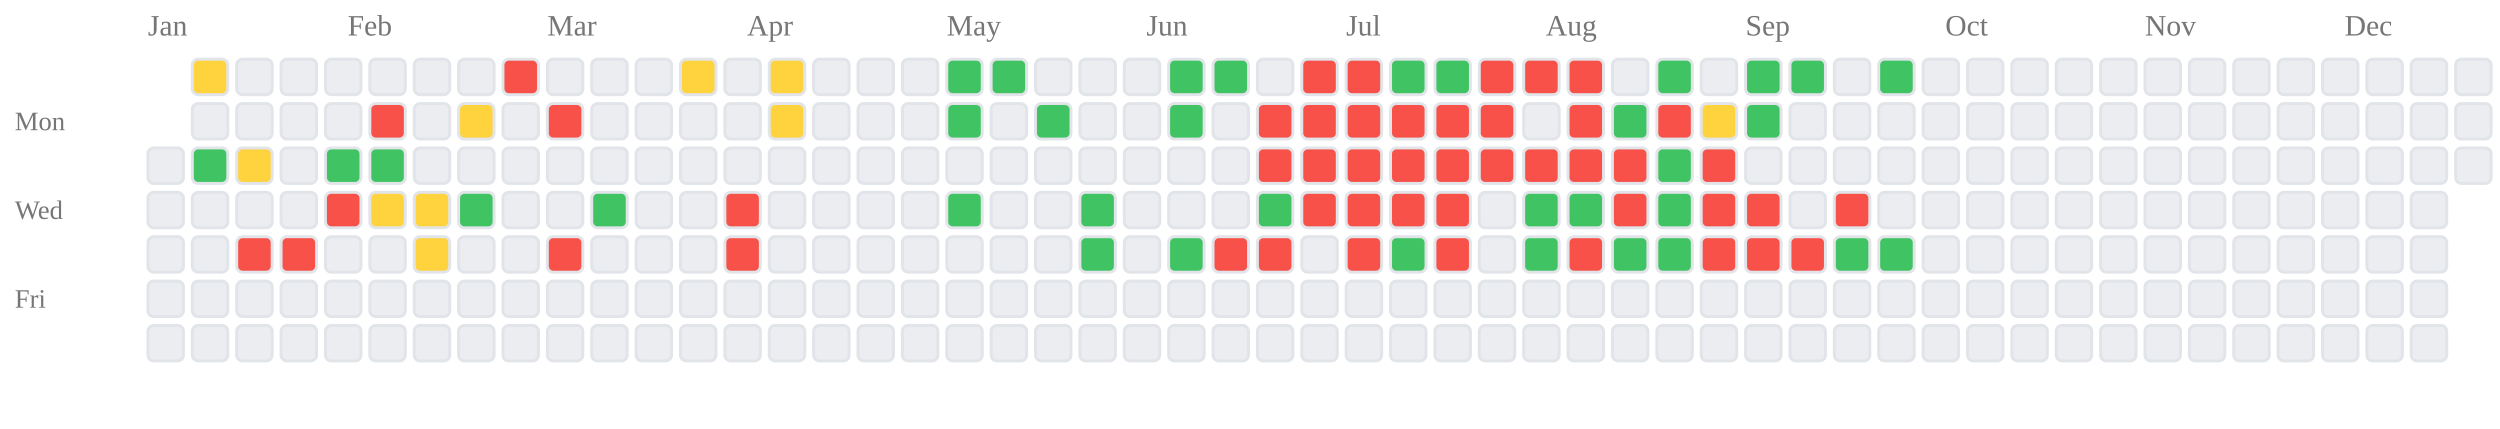
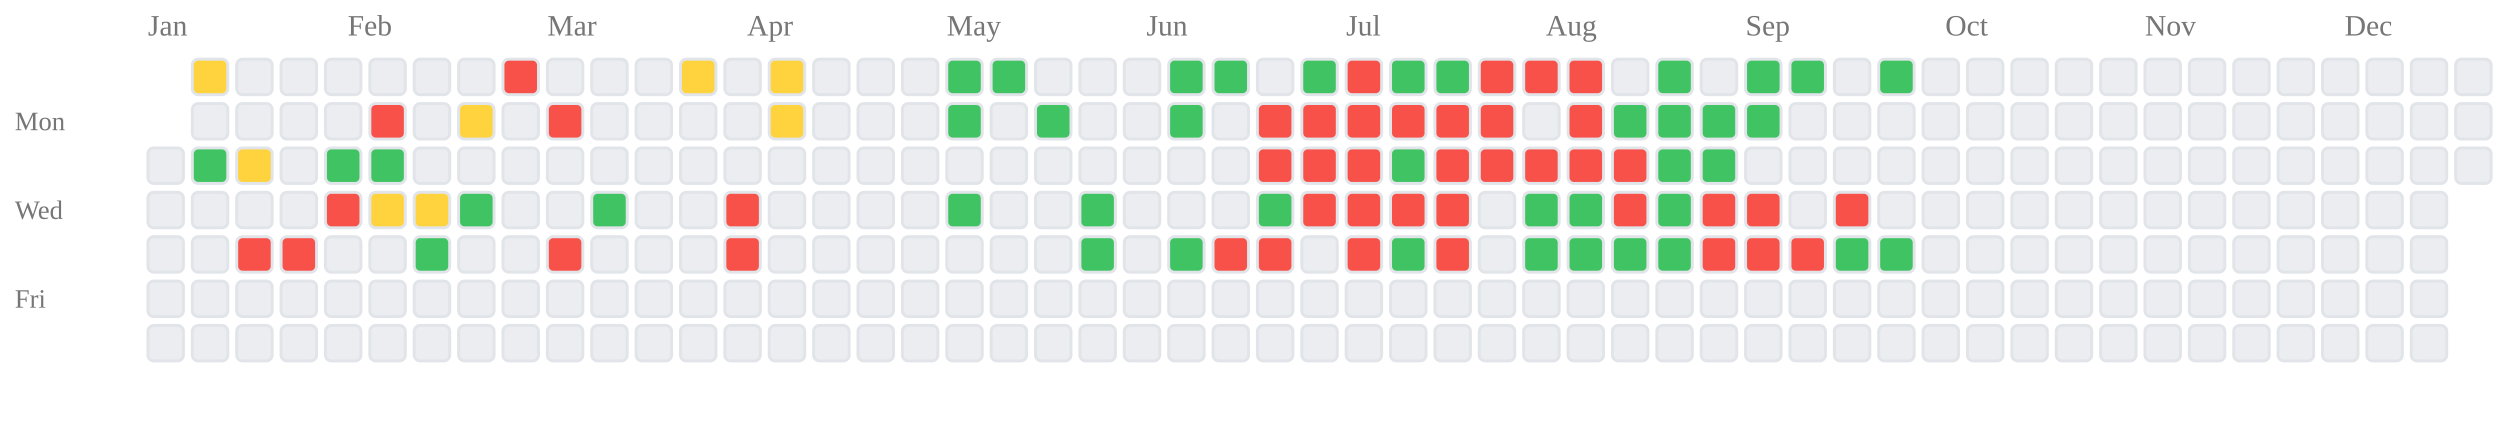
<svg xmlns="http://www.w3.org/2000/svg" width="845" height="145">
  <style>
        .month { font-size: 10px; fill: #767676; }
        .day { font-size: 9px; fill: #767676; }
        .cell { stroke: #e1e4e8; stroke-width: 1; }
        .cell-profit { fill: #40c463; }
        .cell-loss { fill: #f85149; }
        .cell-breakeven { fill: #ffd33d; }
        .cell-empty { fill: #ebedf0; }
    </style>
  <text x="50.0" y="12" class="month">Jan</text>
  <text x="117.5" y="12" class="month">Feb</text>
  <text x="185.0" y="12" class="month">Mar</text>
  <text x="252.5" y="12" class="month">Apr</text>
  <text x="320.0" y="12" class="month">May</text>
  <text x="387.5" y="12" class="month">Jun</text>
  <text x="455.0" y="12" class="month">Jul</text>
  <text x="522.5" y="12" class="month">Aug</text>
  <text x="590.0" y="12" class="month">Sep</text>
  <text x="657.5" y="12" class="month">Oct</text>
  <text x="725.0" y="12" class="month">Nov</text>
  <text x="792.5" y="12" class="month">Dec</text>
  <text x="5" y="44" class="day">Mon</text>
  <text x="5" y="74" class="day">Wed</text>
  <text x="5" y="104" class="day">Fri</text>
  <rect x="50" y="50" width="12" height="12" class="cell cell-empty" rx="2" ry="2" />
  <rect x="50" y="65" width="12" height="12" class="cell cell-empty" rx="2" ry="2" />
  <rect x="50" y="80" width="12" height="12" class="cell cell-empty" rx="2" ry="2" />
  <rect x="50" y="95" width="12" height="12" class="cell cell-empty" rx="2" ry="2" />
  <rect x="50" y="110" width="12" height="12" class="cell cell-empty" rx="2" ry="2" />
  <rect x="65" y="20" width="12" height="12" class="cell cell-breakeven" rx="2" ry="2" />
  <rect x="65" y="35" width="12" height="12" class="cell cell-empty" rx="2" ry="2" />
  <rect x="65" y="50" width="12" height="12" class="cell cell-profit" rx="2" ry="2" />
  <rect x="65" y="65" width="12" height="12" class="cell cell-empty" rx="2" ry="2" />
  <rect x="65" y="80" width="12" height="12" class="cell cell-empty" rx="2" ry="2" />
  <rect x="65" y="95" width="12" height="12" class="cell cell-empty" rx="2" ry="2" />
  <rect x="65" y="110" width="12" height="12" class="cell cell-empty" rx="2" ry="2" />
  <rect x="80" y="20" width="12" height="12" class="cell cell-empty" rx="2" ry="2" />
  <rect x="80" y="35" width="12" height="12" class="cell cell-empty" rx="2" ry="2" />
  <rect x="80" y="50" width="12" height="12" class="cell cell-breakeven" rx="2" ry="2" />
  <rect x="80" y="65" width="12" height="12" class="cell cell-empty" rx="2" ry="2" />
  <rect x="80" y="80" width="12" height="12" class="cell cell-loss" rx="2" ry="2" />
  <rect x="80" y="95" width="12" height="12" class="cell cell-empty" rx="2" ry="2" />
  <rect x="80" y="110" width="12" height="12" class="cell cell-empty" rx="2" ry="2" />
  <rect x="95" y="20" width="12" height="12" class="cell cell-empty" rx="2" ry="2" />
  <rect x="95" y="35" width="12" height="12" class="cell cell-empty" rx="2" ry="2" />
  <rect x="95" y="50" width="12" height="12" class="cell cell-empty" rx="2" ry="2" />
  <rect x="95" y="65" width="12" height="12" class="cell cell-empty" rx="2" ry="2" />
  <rect x="95" y="80" width="12" height="12" class="cell cell-loss" rx="2" ry="2" />
  <rect x="95" y="95" width="12" height="12" class="cell cell-empty" rx="2" ry="2" />
  <rect x="95" y="110" width="12" height="12" class="cell cell-empty" rx="2" ry="2" />
  <rect x="110" y="20" width="12" height="12" class="cell cell-empty" rx="2" ry="2" />
  <rect x="110" y="35" width="12" height="12" class="cell cell-empty" rx="2" ry="2" />
  <rect x="110" y="50" width="12" height="12" class="cell cell-profit" rx="2" ry="2" />
  <rect x="110" y="65" width="12" height="12" class="cell cell-loss" rx="2" ry="2" />
  <rect x="110" y="80" width="12" height="12" class="cell cell-empty" rx="2" ry="2" />
  <rect x="110" y="95" width="12" height="12" class="cell cell-empty" rx="2" ry="2" />
  <rect x="110" y="110" width="12" height="12" class="cell cell-empty" rx="2" ry="2" />
  <rect x="125" y="20" width="12" height="12" class="cell cell-empty" rx="2" ry="2" />
  <rect x="125" y="35" width="12" height="12" class="cell cell-loss" rx="2" ry="2" />
  <rect x="125" y="50" width="12" height="12" class="cell cell-profit" rx="2" ry="2" />
  <rect x="125" y="65" width="12" height="12" class="cell cell-breakeven" rx="2" ry="2" />
  <rect x="125" y="80" width="12" height="12" class="cell cell-empty" rx="2" ry="2" />
  <rect x="125" y="95" width="12" height="12" class="cell cell-empty" rx="2" ry="2" />
  <rect x="125" y="110" width="12" height="12" class="cell cell-empty" rx="2" ry="2" />
  <rect x="140" y="20" width="12" height="12" class="cell cell-empty" rx="2" ry="2" />
  <rect x="140" y="35" width="12" height="12" class="cell cell-empty" rx="2" ry="2" />
  <rect x="140" y="50" width="12" height="12" class="cell cell-empty" rx="2" ry="2" />
  <rect x="140" y="65" width="12" height="12" class="cell cell-breakeven" rx="2" ry="2" />
-   <rect x="140" y="80" width="12" height="12" class="cell cell-breakeven" rx="2" ry="2" />
+   <rect x="140" y="80" width="12" height="12" class="cell cell-profit" rx="2" ry="2" />
  <rect x="140" y="95" width="12" height="12" class="cell cell-empty" rx="2" ry="2" />
  <rect x="140" y="110" width="12" height="12" class="cell cell-empty" rx="2" ry="2" />
  <rect x="155" y="20" width="12" height="12" class="cell cell-empty" rx="2" ry="2" />
  <rect x="155" y="35" width="12" height="12" class="cell cell-breakeven" rx="2" ry="2" />
  <rect x="155" y="50" width="12" height="12" class="cell cell-empty" rx="2" ry="2" />
  <rect x="155" y="65" width="12" height="12" class="cell cell-profit" rx="2" ry="2" />
  <rect x="155" y="80" width="12" height="12" class="cell cell-empty" rx="2" ry="2" />
  <rect x="155" y="95" width="12" height="12" class="cell cell-empty" rx="2" ry="2" />
  <rect x="155" y="110" width="12" height="12" class="cell cell-empty" rx="2" ry="2" />
  <rect x="170" y="20" width="12" height="12" class="cell cell-loss" rx="2" ry="2" />
  <rect x="170" y="35" width="12" height="12" class="cell cell-empty" rx="2" ry="2" />
  <rect x="170" y="50" width="12" height="12" class="cell cell-empty" rx="2" ry="2" />
  <rect x="170" y="65" width="12" height="12" class="cell cell-empty" rx="2" ry="2" />
  <rect x="170" y="80" width="12" height="12" class="cell cell-empty" rx="2" ry="2" />
  <rect x="170" y="95" width="12" height="12" class="cell cell-empty" rx="2" ry="2" />
  <rect x="170" y="110" width="12" height="12" class="cell cell-empty" rx="2" ry="2" />
  <rect x="185" y="20" width="12" height="12" class="cell cell-empty" rx="2" ry="2" />
  <rect x="185" y="35" width="12" height="12" class="cell cell-loss" rx="2" ry="2" />
  <rect x="185" y="50" width="12" height="12" class="cell cell-empty" rx="2" ry="2" />
  <rect x="185" y="65" width="12" height="12" class="cell cell-empty" rx="2" ry="2" />
  <rect x="185" y="80" width="12" height="12" class="cell cell-loss" rx="2" ry="2" />
  <rect x="185" y="95" width="12" height="12" class="cell cell-empty" rx="2" ry="2" />
  <rect x="185" y="110" width="12" height="12" class="cell cell-empty" rx="2" ry="2" />
  <rect x="200" y="20" width="12" height="12" class="cell cell-empty" rx="2" ry="2" />
  <rect x="200" y="35" width="12" height="12" class="cell cell-empty" rx="2" ry="2" />
  <rect x="200" y="50" width="12" height="12" class="cell cell-empty" rx="2" ry="2" />
  <rect x="200" y="65" width="12" height="12" class="cell cell-profit" rx="2" ry="2" />
  <rect x="200" y="80" width="12" height="12" class="cell cell-empty" rx="2" ry="2" />
  <rect x="200" y="95" width="12" height="12" class="cell cell-empty" rx="2" ry="2" />
  <rect x="200" y="110" width="12" height="12" class="cell cell-empty" rx="2" ry="2" />
  <rect x="215" y="20" width="12" height="12" class="cell cell-empty" rx="2" ry="2" />
  <rect x="215" y="35" width="12" height="12" class="cell cell-empty" rx="2" ry="2" />
  <rect x="215" y="50" width="12" height="12" class="cell cell-empty" rx="2" ry="2" />
  <rect x="215" y="65" width="12" height="12" class="cell cell-empty" rx="2" ry="2" />
  <rect x="215" y="80" width="12" height="12" class="cell cell-empty" rx="2" ry="2" />
  <rect x="215" y="95" width="12" height="12" class="cell cell-empty" rx="2" ry="2" />
  <rect x="215" y="110" width="12" height="12" class="cell cell-empty" rx="2" ry="2" />
  <rect x="230" y="20" width="12" height="12" class="cell cell-breakeven" rx="2" ry="2" />
  <rect x="230" y="35" width="12" height="12" class="cell cell-empty" rx="2" ry="2" />
  <rect x="230" y="50" width="12" height="12" class="cell cell-empty" rx="2" ry="2" />
  <rect x="230" y="65" width="12" height="12" class="cell cell-empty" rx="2" ry="2" />
  <rect x="230" y="80" width="12" height="12" class="cell cell-empty" rx="2" ry="2" />
  <rect x="230" y="95" width="12" height="12" class="cell cell-empty" rx="2" ry="2" />
  <rect x="230" y="110" width="12" height="12" class="cell cell-empty" rx="2" ry="2" />
  <rect x="245" y="20" width="12" height="12" class="cell cell-empty" rx="2" ry="2" />
  <rect x="245" y="35" width="12" height="12" class="cell cell-empty" rx="2" ry="2" />
  <rect x="245" y="50" width="12" height="12" class="cell cell-empty" rx="2" ry="2" />
  <rect x="245" y="65" width="12" height="12" class="cell cell-loss" rx="2" ry="2" />
  <rect x="245" y="80" width="12" height="12" class="cell cell-loss" rx="2" ry="2" />
  <rect x="245" y="95" width="12" height="12" class="cell cell-empty" rx="2" ry="2" />
  <rect x="245" y="110" width="12" height="12" class="cell cell-empty" rx="2" ry="2" />
  <rect x="260" y="20" width="12" height="12" class="cell cell-breakeven" rx="2" ry="2" />
  <rect x="260" y="35" width="12" height="12" class="cell cell-breakeven" rx="2" ry="2" />
  <rect x="260" y="50" width="12" height="12" class="cell cell-empty" rx="2" ry="2" />
  <rect x="260" y="65" width="12" height="12" class="cell cell-empty" rx="2" ry="2" />
  <rect x="260" y="80" width="12" height="12" class="cell cell-empty" rx="2" ry="2" />
  <rect x="260" y="95" width="12" height="12" class="cell cell-empty" rx="2" ry="2" />
  <rect x="260" y="110" width="12" height="12" class="cell cell-empty" rx="2" ry="2" />
  <rect x="275" y="20" width="12" height="12" class="cell cell-empty" rx="2" ry="2" />
  <rect x="275" y="35" width="12" height="12" class="cell cell-empty" rx="2" ry="2" />
  <rect x="275" y="50" width="12" height="12" class="cell cell-empty" rx="2" ry="2" />
  <rect x="275" y="65" width="12" height="12" class="cell cell-empty" rx="2" ry="2" />
  <rect x="275" y="80" width="12" height="12" class="cell cell-empty" rx="2" ry="2" />
  <rect x="275" y="95" width="12" height="12" class="cell cell-empty" rx="2" ry="2" />
  <rect x="275" y="110" width="12" height="12" class="cell cell-empty" rx="2" ry="2" />
  <rect x="290" y="20" width="12" height="12" class="cell cell-empty" rx="2" ry="2" />
  <rect x="290" y="35" width="12" height="12" class="cell cell-empty" rx="2" ry="2" />
  <rect x="290" y="50" width="12" height="12" class="cell cell-empty" rx="2" ry="2" />
  <rect x="290" y="65" width="12" height="12" class="cell cell-empty" rx="2" ry="2" />
  <rect x="290" y="80" width="12" height="12" class="cell cell-empty" rx="2" ry="2" />
  <rect x="290" y="95" width="12" height="12" class="cell cell-empty" rx="2" ry="2" />
  <rect x="290" y="110" width="12" height="12" class="cell cell-empty" rx="2" ry="2" />
  <rect x="305" y="20" width="12" height="12" class="cell cell-empty" rx="2" ry="2" />
  <rect x="305" y="35" width="12" height="12" class="cell cell-empty" rx="2" ry="2" />
  <rect x="305" y="50" width="12" height="12" class="cell cell-empty" rx="2" ry="2" />
  <rect x="305" y="65" width="12" height="12" class="cell cell-empty" rx="2" ry="2" />
  <rect x="305" y="80" width="12" height="12" class="cell cell-empty" rx="2" ry="2" />
  <rect x="305" y="95" width="12" height="12" class="cell cell-empty" rx="2" ry="2" />
  <rect x="305" y="110" width="12" height="12" class="cell cell-empty" rx="2" ry="2" />
  <rect x="320" y="20" width="12" height="12" class="cell cell-profit" rx="2" ry="2" />
  <rect x="320" y="35" width="12" height="12" class="cell cell-profit" rx="2" ry="2" />
  <rect x="320" y="50" width="12" height="12" class="cell cell-empty" rx="2" ry="2" />
  <rect x="320" y="65" width="12" height="12" class="cell cell-profit" rx="2" ry="2" />
  <rect x="320" y="80" width="12" height="12" class="cell cell-empty" rx="2" ry="2" />
  <rect x="320" y="95" width="12" height="12" class="cell cell-empty" rx="2" ry="2" />
  <rect x="320" y="110" width="12" height="12" class="cell cell-empty" rx="2" ry="2" />
  <rect x="335" y="20" width="12" height="12" class="cell cell-profit" rx="2" ry="2" />
  <rect x="335" y="35" width="12" height="12" class="cell cell-empty" rx="2" ry="2" />
  <rect x="335" y="50" width="12" height="12" class="cell cell-empty" rx="2" ry="2" />
  <rect x="335" y="65" width="12" height="12" class="cell cell-empty" rx="2" ry="2" />
  <rect x="335" y="80" width="12" height="12" class="cell cell-empty" rx="2" ry="2" />
  <rect x="335" y="95" width="12" height="12" class="cell cell-empty" rx="2" ry="2" />
  <rect x="335" y="110" width="12" height="12" class="cell cell-empty" rx="2" ry="2" />
  <rect x="350" y="20" width="12" height="12" class="cell cell-empty" rx="2" ry="2" />
  <rect x="350" y="35" width="12" height="12" class="cell cell-profit" rx="2" ry="2" />
  <rect x="350" y="50" width="12" height="12" class="cell cell-empty" rx="2" ry="2" />
  <rect x="350" y="65" width="12" height="12" class="cell cell-empty" rx="2" ry="2" />
  <rect x="350" y="80" width="12" height="12" class="cell cell-empty" rx="2" ry="2" />
  <rect x="350" y="95" width="12" height="12" class="cell cell-empty" rx="2" ry="2" />
  <rect x="350" y="110" width="12" height="12" class="cell cell-empty" rx="2" ry="2" />
  <rect x="365" y="20" width="12" height="12" class="cell cell-empty" rx="2" ry="2" />
  <rect x="365" y="35" width="12" height="12" class="cell cell-empty" rx="2" ry="2" />
  <rect x="365" y="50" width="12" height="12" class="cell cell-empty" rx="2" ry="2" />
  <rect x="365" y="65" width="12" height="12" class="cell cell-profit" rx="2" ry="2" />
  <rect x="365" y="80" width="12" height="12" class="cell cell-profit" rx="2" ry="2" />
  <rect x="365" y="95" width="12" height="12" class="cell cell-empty" rx="2" ry="2" />
  <rect x="365" y="110" width="12" height="12" class="cell cell-empty" rx="2" ry="2" />
  <rect x="380" y="20" width="12" height="12" class="cell cell-empty" rx="2" ry="2" />
  <rect x="380" y="35" width="12" height="12" class="cell cell-empty" rx="2" ry="2" />
  <rect x="380" y="50" width="12" height="12" class="cell cell-empty" rx="2" ry="2" />
  <rect x="380" y="65" width="12" height="12" class="cell cell-empty" rx="2" ry="2" />
  <rect x="380" y="80" width="12" height="12" class="cell cell-empty" rx="2" ry="2" />
  <rect x="380" y="95" width="12" height="12" class="cell cell-empty" rx="2" ry="2" />
  <rect x="380" y="110" width="12" height="12" class="cell cell-empty" rx="2" ry="2" />
  <rect x="395" y="20" width="12" height="12" class="cell cell-profit" rx="2" ry="2" />
  <rect x="395" y="35" width="12" height="12" class="cell cell-profit" rx="2" ry="2" />
  <rect x="395" y="50" width="12" height="12" class="cell cell-empty" rx="2" ry="2" />
  <rect x="395" y="65" width="12" height="12" class="cell cell-empty" rx="2" ry="2" />
  <rect x="395" y="80" width="12" height="12" class="cell cell-profit" rx="2" ry="2" />
  <rect x="395" y="95" width="12" height="12" class="cell cell-empty" rx="2" ry="2" />
  <rect x="395" y="110" width="12" height="12" class="cell cell-empty" rx="2" ry="2" />
  <rect x="410" y="20" width="12" height="12" class="cell cell-profit" rx="2" ry="2" />
  <rect x="410" y="35" width="12" height="12" class="cell cell-empty" rx="2" ry="2" />
  <rect x="410" y="50" width="12" height="12" class="cell cell-empty" rx="2" ry="2" />
  <rect x="410" y="65" width="12" height="12" class="cell cell-empty" rx="2" ry="2" />
  <rect x="410" y="80" width="12" height="12" class="cell cell-loss" rx="2" ry="2" />
  <rect x="410" y="95" width="12" height="12" class="cell cell-empty" rx="2" ry="2" />
  <rect x="410" y="110" width="12" height="12" class="cell cell-empty" rx="2" ry="2" />
  <rect x="425" y="20" width="12" height="12" class="cell cell-empty" rx="2" ry="2" />
  <rect x="425" y="35" width="12" height="12" class="cell cell-loss" rx="2" ry="2" />
  <rect x="425" y="50" width="12" height="12" class="cell cell-loss" rx="2" ry="2" />
  <rect x="425" y="65" width="12" height="12" class="cell cell-profit" rx="2" ry="2" />
  <rect x="425" y="80" width="12" height="12" class="cell cell-loss" rx="2" ry="2" />
  <rect x="425" y="95" width="12" height="12" class="cell cell-empty" rx="2" ry="2" />
  <rect x="425" y="110" width="12" height="12" class="cell cell-empty" rx="2" ry="2" />
-   <rect x="440" y="20" width="12" height="12" class="cell cell-loss" rx="2" ry="2" />
+   <rect x="440" y="20" width="12" height="12" class="cell cell-profit" rx="2" ry="2" />
  <rect x="440" y="35" width="12" height="12" class="cell cell-loss" rx="2" ry="2" />
  <rect x="440" y="50" width="12" height="12" class="cell cell-loss" rx="2" ry="2" />
  <rect x="440" y="65" width="12" height="12" class="cell cell-loss" rx="2" ry="2" />
  <rect x="440" y="80" width="12" height="12" class="cell cell-empty" rx="2" ry="2" />
  <rect x="440" y="95" width="12" height="12" class="cell cell-empty" rx="2" ry="2" />
  <rect x="440" y="110" width="12" height="12" class="cell cell-empty" rx="2" ry="2" />
  <rect x="455" y="20" width="12" height="12" class="cell cell-loss" rx="2" ry="2" />
  <rect x="455" y="35" width="12" height="12" class="cell cell-loss" rx="2" ry="2" />
  <rect x="455" y="50" width="12" height="12" class="cell cell-loss" rx="2" ry="2" />
  <rect x="455" y="65" width="12" height="12" class="cell cell-loss" rx="2" ry="2" />
  <rect x="455" y="80" width="12" height="12" class="cell cell-loss" rx="2" ry="2" />
  <rect x="455" y="95" width="12" height="12" class="cell cell-empty" rx="2" ry="2" />
  <rect x="455" y="110" width="12" height="12" class="cell cell-empty" rx="2" ry="2" />
  <rect x="470" y="20" width="12" height="12" class="cell cell-profit" rx="2" ry="2" />
  <rect x="470" y="35" width="12" height="12" class="cell cell-loss" rx="2" ry="2" />
-   <rect x="470" y="50" width="12" height="12" class="cell cell-loss" rx="2" ry="2" />
+   <rect x="470" y="50" width="12" height="12" class="cell cell-profit" rx="2" ry="2" />
  <rect x="470" y="65" width="12" height="12" class="cell cell-loss" rx="2" ry="2" />
  <rect x="470" y="80" width="12" height="12" class="cell cell-profit" rx="2" ry="2" />
  <rect x="470" y="95" width="12" height="12" class="cell cell-empty" rx="2" ry="2" />
  <rect x="470" y="110" width="12" height="12" class="cell cell-empty" rx="2" ry="2" />
  <rect x="485" y="20" width="12" height="12" class="cell cell-profit" rx="2" ry="2" />
  <rect x="485" y="35" width="12" height="12" class="cell cell-loss" rx="2" ry="2" />
  <rect x="485" y="50" width="12" height="12" class="cell cell-loss" rx="2" ry="2" />
  <rect x="485" y="65" width="12" height="12" class="cell cell-loss" rx="2" ry="2" />
  <rect x="485" y="80" width="12" height="12" class="cell cell-loss" rx="2" ry="2" />
  <rect x="485" y="95" width="12" height="12" class="cell cell-empty" rx="2" ry="2" />
  <rect x="485" y="110" width="12" height="12" class="cell cell-empty" rx="2" ry="2" />
  <rect x="500" y="20" width="12" height="12" class="cell cell-loss" rx="2" ry="2" />
  <rect x="500" y="35" width="12" height="12" class="cell cell-loss" rx="2" ry="2" />
  <rect x="500" y="50" width="12" height="12" class="cell cell-loss" rx="2" ry="2" />
  <rect x="500" y="65" width="12" height="12" class="cell cell-empty" rx="2" ry="2" />
  <rect x="500" y="80" width="12" height="12" class="cell cell-empty" rx="2" ry="2" />
  <rect x="500" y="95" width="12" height="12" class="cell cell-empty" rx="2" ry="2" />
  <rect x="500" y="110" width="12" height="12" class="cell cell-empty" rx="2" ry="2" />
  <rect x="515" y="20" width="12" height="12" class="cell cell-loss" rx="2" ry="2" />
  <rect x="515" y="35" width="12" height="12" class="cell cell-empty" rx="2" ry="2" />
  <rect x="515" y="50" width="12" height="12" class="cell cell-loss" rx="2" ry="2" />
  <rect x="515" y="65" width="12" height="12" class="cell cell-profit" rx="2" ry="2" />
  <rect x="515" y="80" width="12" height="12" class="cell cell-profit" rx="2" ry="2" />
  <rect x="515" y="95" width="12" height="12" class="cell cell-empty" rx="2" ry="2" />
  <rect x="515" y="110" width="12" height="12" class="cell cell-empty" rx="2" ry="2" />
  <rect x="530" y="20" width="12" height="12" class="cell cell-loss" rx="2" ry="2" />
  <rect x="530" y="35" width="12" height="12" class="cell cell-loss" rx="2" ry="2" />
  <rect x="530" y="50" width="12" height="12" class="cell cell-loss" rx="2" ry="2" />
  <rect x="530" y="65" width="12" height="12" class="cell cell-profit" rx="2" ry="2" />
-   <rect x="530" y="80" width="12" height="12" class="cell cell-loss" rx="2" ry="2" />
+   <rect x="530" y="80" width="12" height="12" class="cell cell-profit" rx="2" ry="2" />
  <rect x="530" y="95" width="12" height="12" class="cell cell-empty" rx="2" ry="2" />
  <rect x="530" y="110" width="12" height="12" class="cell cell-empty" rx="2" ry="2" />
  <rect x="545" y="20" width="12" height="12" class="cell cell-empty" rx="2" ry="2" />
  <rect x="545" y="35" width="12" height="12" class="cell cell-profit" rx="2" ry="2" />
  <rect x="545" y="50" width="12" height="12" class="cell cell-loss" rx="2" ry="2" />
  <rect x="545" y="65" width="12" height="12" class="cell cell-loss" rx="2" ry="2" />
  <rect x="545" y="80" width="12" height="12" class="cell cell-profit" rx="2" ry="2" />
  <rect x="545" y="95" width="12" height="12" class="cell cell-empty" rx="2" ry="2" />
  <rect x="545" y="110" width="12" height="12" class="cell cell-empty" rx="2" ry="2" />
  <rect x="560" y="20" width="12" height="12" class="cell cell-profit" rx="2" ry="2" />
-   <rect x="560" y="35" width="12" height="12" class="cell cell-loss" rx="2" ry="2" />
+   <rect x="560" y="35" width="12" height="12" class="cell cell-profit" rx="2" ry="2" />
  <rect x="560" y="50" width="12" height="12" class="cell cell-profit" rx="2" ry="2" />
  <rect x="560" y="65" width="12" height="12" class="cell cell-profit" rx="2" ry="2" />
  <rect x="560" y="80" width="12" height="12" class="cell cell-profit" rx="2" ry="2" />
  <rect x="560" y="95" width="12" height="12" class="cell cell-empty" rx="2" ry="2" />
  <rect x="560" y="110" width="12" height="12" class="cell cell-empty" rx="2" ry="2" />
  <rect x="575" y="20" width="12" height="12" class="cell cell-empty" rx="2" ry="2" />
-   <rect x="575" y="35" width="12" height="12" class="cell cell-breakeven" rx="2" ry="2" />
-   <rect x="575" y="50" width="12" height="12" class="cell cell-loss" rx="2" ry="2" />
+   <rect x="575" y="35" width="12" height="12" class="cell cell-profit" rx="2" ry="2" />
+   <rect x="575" y="50" width="12" height="12" class="cell cell-profit" rx="2" ry="2" />
  <rect x="575" y="65" width="12" height="12" class="cell cell-loss" rx="2" ry="2" />
  <rect x="575" y="80" width="12" height="12" class="cell cell-loss" rx="2" ry="2" />
  <rect x="575" y="95" width="12" height="12" class="cell cell-empty" rx="2" ry="2" />
  <rect x="575" y="110" width="12" height="12" class="cell cell-empty" rx="2" ry="2" />
  <rect x="590" y="20" width="12" height="12" class="cell cell-profit" rx="2" ry="2" />
  <rect x="590" y="35" width="12" height="12" class="cell cell-profit" rx="2" ry="2" />
  <rect x="590" y="50" width="12" height="12" class="cell cell-empty" rx="2" ry="2" />
  <rect x="590" y="65" width="12" height="12" class="cell cell-loss" rx="2" ry="2" />
  <rect x="590" y="80" width="12" height="12" class="cell cell-loss" rx="2" ry="2" />
  <rect x="590" y="95" width="12" height="12" class="cell cell-empty" rx="2" ry="2" />
  <rect x="590" y="110" width="12" height="12" class="cell cell-empty" rx="2" ry="2" />
  <rect x="605" y="20" width="12" height="12" class="cell cell-profit" rx="2" ry="2" />
  <rect x="605" y="35" width="12" height="12" class="cell cell-empty" rx="2" ry="2" />
  <rect x="605" y="50" width="12" height="12" class="cell cell-empty" rx="2" ry="2" />
  <rect x="605" y="65" width="12" height="12" class="cell cell-empty" rx="2" ry="2" />
  <rect x="605" y="80" width="12" height="12" class="cell cell-loss" rx="2" ry="2" />
  <rect x="605" y="95" width="12" height="12" class="cell cell-empty" rx="2" ry="2" />
  <rect x="605" y="110" width="12" height="12" class="cell cell-empty" rx="2" ry="2" />
  <rect x="620" y="20" width="12" height="12" class="cell cell-empty" rx="2" ry="2" />
  <rect x="620" y="35" width="12" height="12" class="cell cell-empty" rx="2" ry="2" />
  <rect x="620" y="50" width="12" height="12" class="cell cell-empty" rx="2" ry="2" />
  <rect x="620" y="65" width="12" height="12" class="cell cell-loss" rx="2" ry="2" />
  <rect x="620" y="80" width="12" height="12" class="cell cell-profit" rx="2" ry="2" />
  <rect x="620" y="95" width="12" height="12" class="cell cell-empty" rx="2" ry="2" />
  <rect x="620" y="110" width="12" height="12" class="cell cell-empty" rx="2" ry="2" />
  <rect x="635" y="20" width="12" height="12" class="cell cell-profit" rx="2" ry="2" />
  <rect x="635" y="35" width="12" height="12" class="cell cell-empty" rx="2" ry="2" />
  <rect x="635" y="50" width="12" height="12" class="cell cell-empty" rx="2" ry="2" />
  <rect x="635" y="65" width="12" height="12" class="cell cell-empty" rx="2" ry="2" />
  <rect x="635" y="80" width="12" height="12" class="cell cell-profit" rx="2" ry="2" />
  <rect x="635" y="95" width="12" height="12" class="cell cell-empty" rx="2" ry="2" />
  <rect x="635" y="110" width="12" height="12" class="cell cell-empty" rx="2" ry="2" />
  <rect x="650" y="20" width="12" height="12" class="cell cell-empty" rx="2" ry="2" />
  <rect x="650" y="35" width="12" height="12" class="cell cell-empty" rx="2" ry="2" />
  <rect x="650" y="50" width="12" height="12" class="cell cell-empty" rx="2" ry="2" />
  <rect x="650" y="65" width="12" height="12" class="cell cell-empty" rx="2" ry="2" />
  <rect x="650" y="80" width="12" height="12" class="cell cell-empty" rx="2" ry="2" />
  <rect x="650" y="95" width="12" height="12" class="cell cell-empty" rx="2" ry="2" />
  <rect x="650" y="110" width="12" height="12" class="cell cell-empty" rx="2" ry="2" />
  <rect x="665" y="20" width="12" height="12" class="cell cell-empty" rx="2" ry="2" />
  <rect x="665" y="35" width="12" height="12" class="cell cell-empty" rx="2" ry="2" />
  <rect x="665" y="50" width="12" height="12" class="cell cell-empty" rx="2" ry="2" />
  <rect x="665" y="65" width="12" height="12" class="cell cell-empty" rx="2" ry="2" />
  <rect x="665" y="80" width="12" height="12" class="cell cell-empty" rx="2" ry="2" />
  <rect x="665" y="95" width="12" height="12" class="cell cell-empty" rx="2" ry="2" />
  <rect x="665" y="110" width="12" height="12" class="cell cell-empty" rx="2" ry="2" />
  <rect x="680" y="20" width="12" height="12" class="cell cell-empty" rx="2" ry="2" />
  <rect x="680" y="35" width="12" height="12" class="cell cell-empty" rx="2" ry="2" />
  <rect x="680" y="50" width="12" height="12" class="cell cell-empty" rx="2" ry="2" />
  <rect x="680" y="65" width="12" height="12" class="cell cell-empty" rx="2" ry="2" />
  <rect x="680" y="80" width="12" height="12" class="cell cell-empty" rx="2" ry="2" />
  <rect x="680" y="95" width="12" height="12" class="cell cell-empty" rx="2" ry="2" />
  <rect x="680" y="110" width="12" height="12" class="cell cell-empty" rx="2" ry="2" />
  <rect x="695" y="20" width="12" height="12" class="cell cell-empty" rx="2" ry="2" />
  <rect x="695" y="35" width="12" height="12" class="cell cell-empty" rx="2" ry="2" />
  <rect x="695" y="50" width="12" height="12" class="cell cell-empty" rx="2" ry="2" />
  <rect x="695" y="65" width="12" height="12" class="cell cell-empty" rx="2" ry="2" />
  <rect x="695" y="80" width="12" height="12" class="cell cell-empty" rx="2" ry="2" />
  <rect x="695" y="95" width="12" height="12" class="cell cell-empty" rx="2" ry="2" />
  <rect x="695" y="110" width="12" height="12" class="cell cell-empty" rx="2" ry="2" />
  <rect x="710" y="20" width="12" height="12" class="cell cell-empty" rx="2" ry="2" />
  <rect x="710" y="35" width="12" height="12" class="cell cell-empty" rx="2" ry="2" />
  <rect x="710" y="50" width="12" height="12" class="cell cell-empty" rx="2" ry="2" />
  <rect x="710" y="65" width="12" height="12" class="cell cell-empty" rx="2" ry="2" />
  <rect x="710" y="80" width="12" height="12" class="cell cell-empty" rx="2" ry="2" />
  <rect x="710" y="95" width="12" height="12" class="cell cell-empty" rx="2" ry="2" />
  <rect x="710" y="110" width="12" height="12" class="cell cell-empty" rx="2" ry="2" />
  <rect x="725" y="20" width="12" height="12" class="cell cell-empty" rx="2" ry="2" />
  <rect x="725" y="35" width="12" height="12" class="cell cell-empty" rx="2" ry="2" />
  <rect x="725" y="50" width="12" height="12" class="cell cell-empty" rx="2" ry="2" />
  <rect x="725" y="65" width="12" height="12" class="cell cell-empty" rx="2" ry="2" />
  <rect x="725" y="80" width="12" height="12" class="cell cell-empty" rx="2" ry="2" />
  <rect x="725" y="95" width="12" height="12" class="cell cell-empty" rx="2" ry="2" />
  <rect x="725" y="110" width="12" height="12" class="cell cell-empty" rx="2" ry="2" />
  <rect x="740" y="20" width="12" height="12" class="cell cell-empty" rx="2" ry="2" />
  <rect x="740" y="35" width="12" height="12" class="cell cell-empty" rx="2" ry="2" />
  <rect x="740" y="50" width="12" height="12" class="cell cell-empty" rx="2" ry="2" />
  <rect x="740" y="65" width="12" height="12" class="cell cell-empty" rx="2" ry="2" />
  <rect x="740" y="80" width="12" height="12" class="cell cell-empty" rx="2" ry="2" />
  <rect x="740" y="95" width="12" height="12" class="cell cell-empty" rx="2" ry="2" />
  <rect x="740" y="110" width="12" height="12" class="cell cell-empty" rx="2" ry="2" />
  <rect x="755" y="20" width="12" height="12" class="cell cell-empty" rx="2" ry="2" />
  <rect x="755" y="35" width="12" height="12" class="cell cell-empty" rx="2" ry="2" />
  <rect x="755" y="50" width="12" height="12" class="cell cell-empty" rx="2" ry="2" />
  <rect x="755" y="65" width="12" height="12" class="cell cell-empty" rx="2" ry="2" />
  <rect x="755" y="80" width="12" height="12" class="cell cell-empty" rx="2" ry="2" />
  <rect x="755" y="95" width="12" height="12" class="cell cell-empty" rx="2" ry="2" />
  <rect x="755" y="110" width="12" height="12" class="cell cell-empty" rx="2" ry="2" />
  <rect x="770" y="20" width="12" height="12" class="cell cell-empty" rx="2" ry="2" />
  <rect x="770" y="35" width="12" height="12" class="cell cell-empty" rx="2" ry="2" />
  <rect x="770" y="50" width="12" height="12" class="cell cell-empty" rx="2" ry="2" />
  <rect x="770" y="65" width="12" height="12" class="cell cell-empty" rx="2" ry="2" />
  <rect x="770" y="80" width="12" height="12" class="cell cell-empty" rx="2" ry="2" />
  <rect x="770" y="95" width="12" height="12" class="cell cell-empty" rx="2" ry="2" />
  <rect x="770" y="110" width="12" height="12" class="cell cell-empty" rx="2" ry="2" />
  <rect x="785" y="20" width="12" height="12" class="cell cell-empty" rx="2" ry="2" />
  <rect x="785" y="35" width="12" height="12" class="cell cell-empty" rx="2" ry="2" />
  <rect x="785" y="50" width="12" height="12" class="cell cell-empty" rx="2" ry="2" />
  <rect x="785" y="65" width="12" height="12" class="cell cell-empty" rx="2" ry="2" />
  <rect x="785" y="80" width="12" height="12" class="cell cell-empty" rx="2" ry="2" />
  <rect x="785" y="95" width="12" height="12" class="cell cell-empty" rx="2" ry="2" />
  <rect x="785" y="110" width="12" height="12" class="cell cell-empty" rx="2" ry="2" />
  <rect x="800" y="20" width="12" height="12" class="cell cell-empty" rx="2" ry="2" />
  <rect x="800" y="35" width="12" height="12" class="cell cell-empty" rx="2" ry="2" />
  <rect x="800" y="50" width="12" height="12" class="cell cell-empty" rx="2" ry="2" />
  <rect x="800" y="65" width="12" height="12" class="cell cell-empty" rx="2" ry="2" />
  <rect x="800" y="80" width="12" height="12" class="cell cell-empty" rx="2" ry="2" />
  <rect x="800" y="95" width="12" height="12" class="cell cell-empty" rx="2" ry="2" />
  <rect x="800" y="110" width="12" height="12" class="cell cell-empty" rx="2" ry="2" />
  <rect x="815" y="20" width="12" height="12" class="cell cell-empty" rx="2" ry="2" />
  <rect x="815" y="35" width="12" height="12" class="cell cell-empty" rx="2" ry="2" />
  <rect x="815" y="50" width="12" height="12" class="cell cell-empty" rx="2" ry="2" />
  <rect x="815" y="65" width="12" height="12" class="cell cell-empty" rx="2" ry="2" />
  <rect x="815" y="80" width="12" height="12" class="cell cell-empty" rx="2" ry="2" />
  <rect x="815" y="95" width="12" height="12" class="cell cell-empty" rx="2" ry="2" />
  <rect x="815" y="110" width="12" height="12" class="cell cell-empty" rx="2" ry="2" />
  <rect x="830" y="20" width="12" height="12" class="cell cell-empty" rx="2" ry="2" />
  <rect x="830" y="35" width="12" height="12" class="cell cell-empty" rx="2" ry="2" />
  <rect x="830" y="50" width="12" height="12" class="cell cell-empty" rx="2" ry="2" />
</svg>
